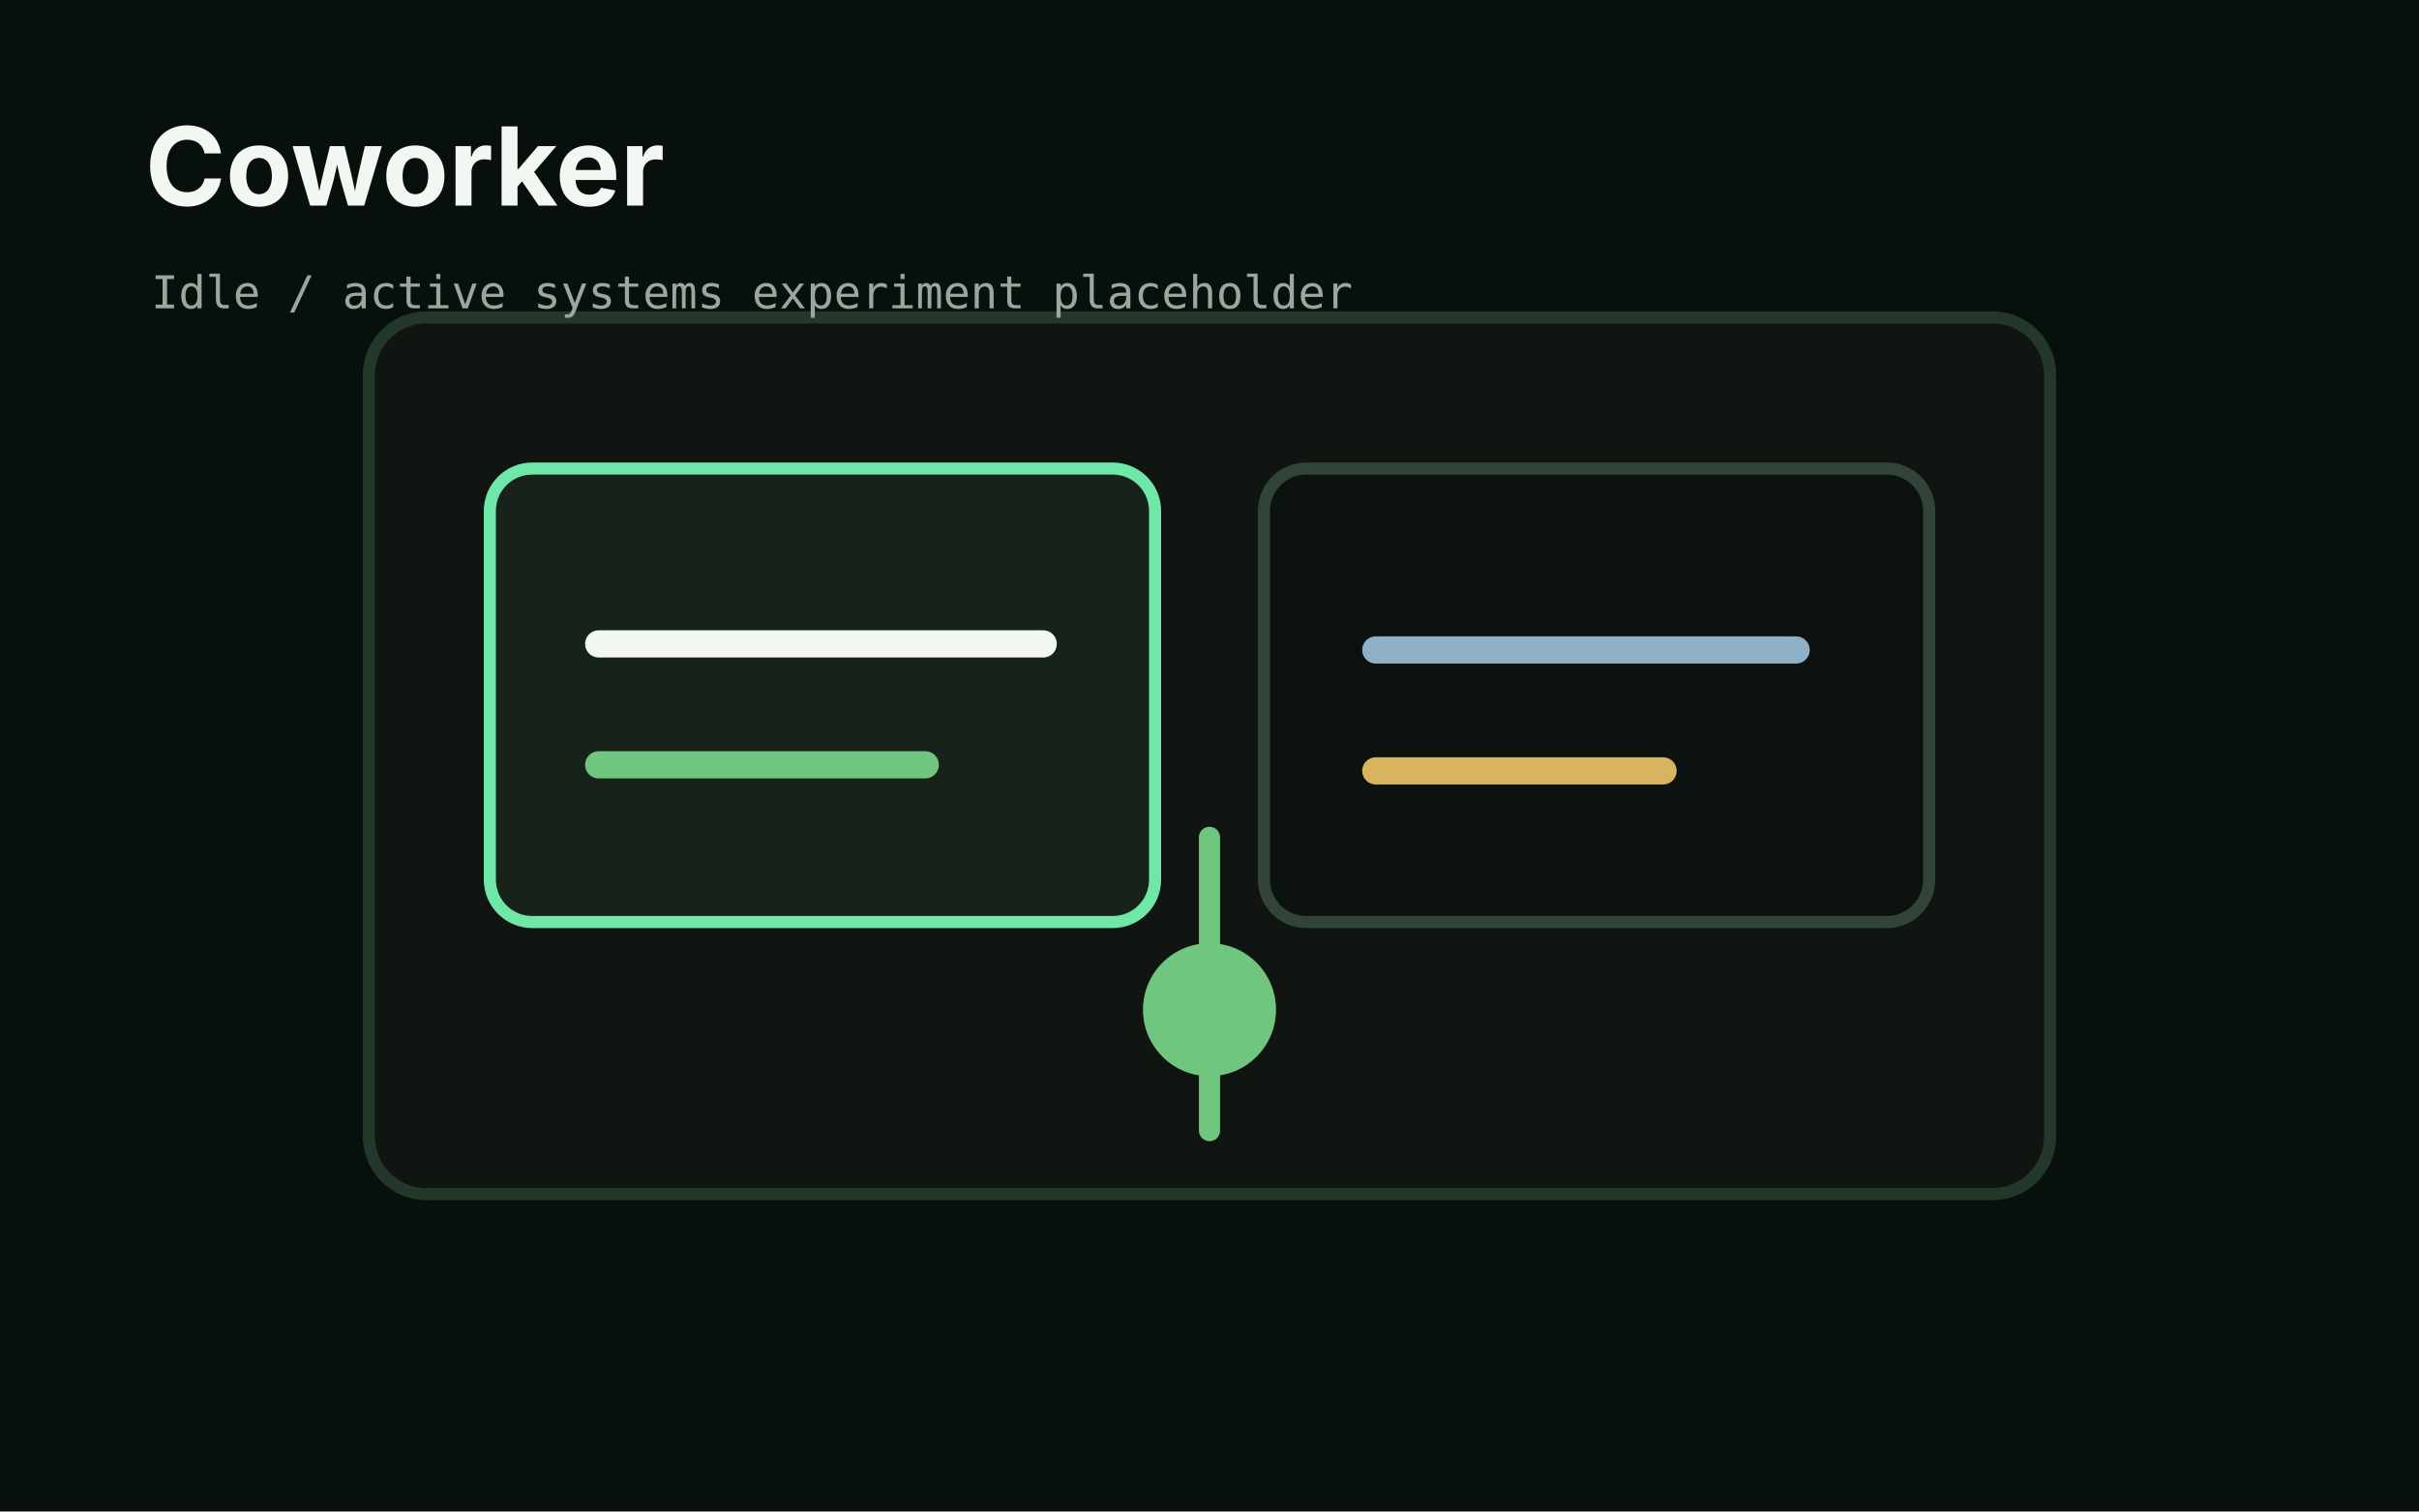
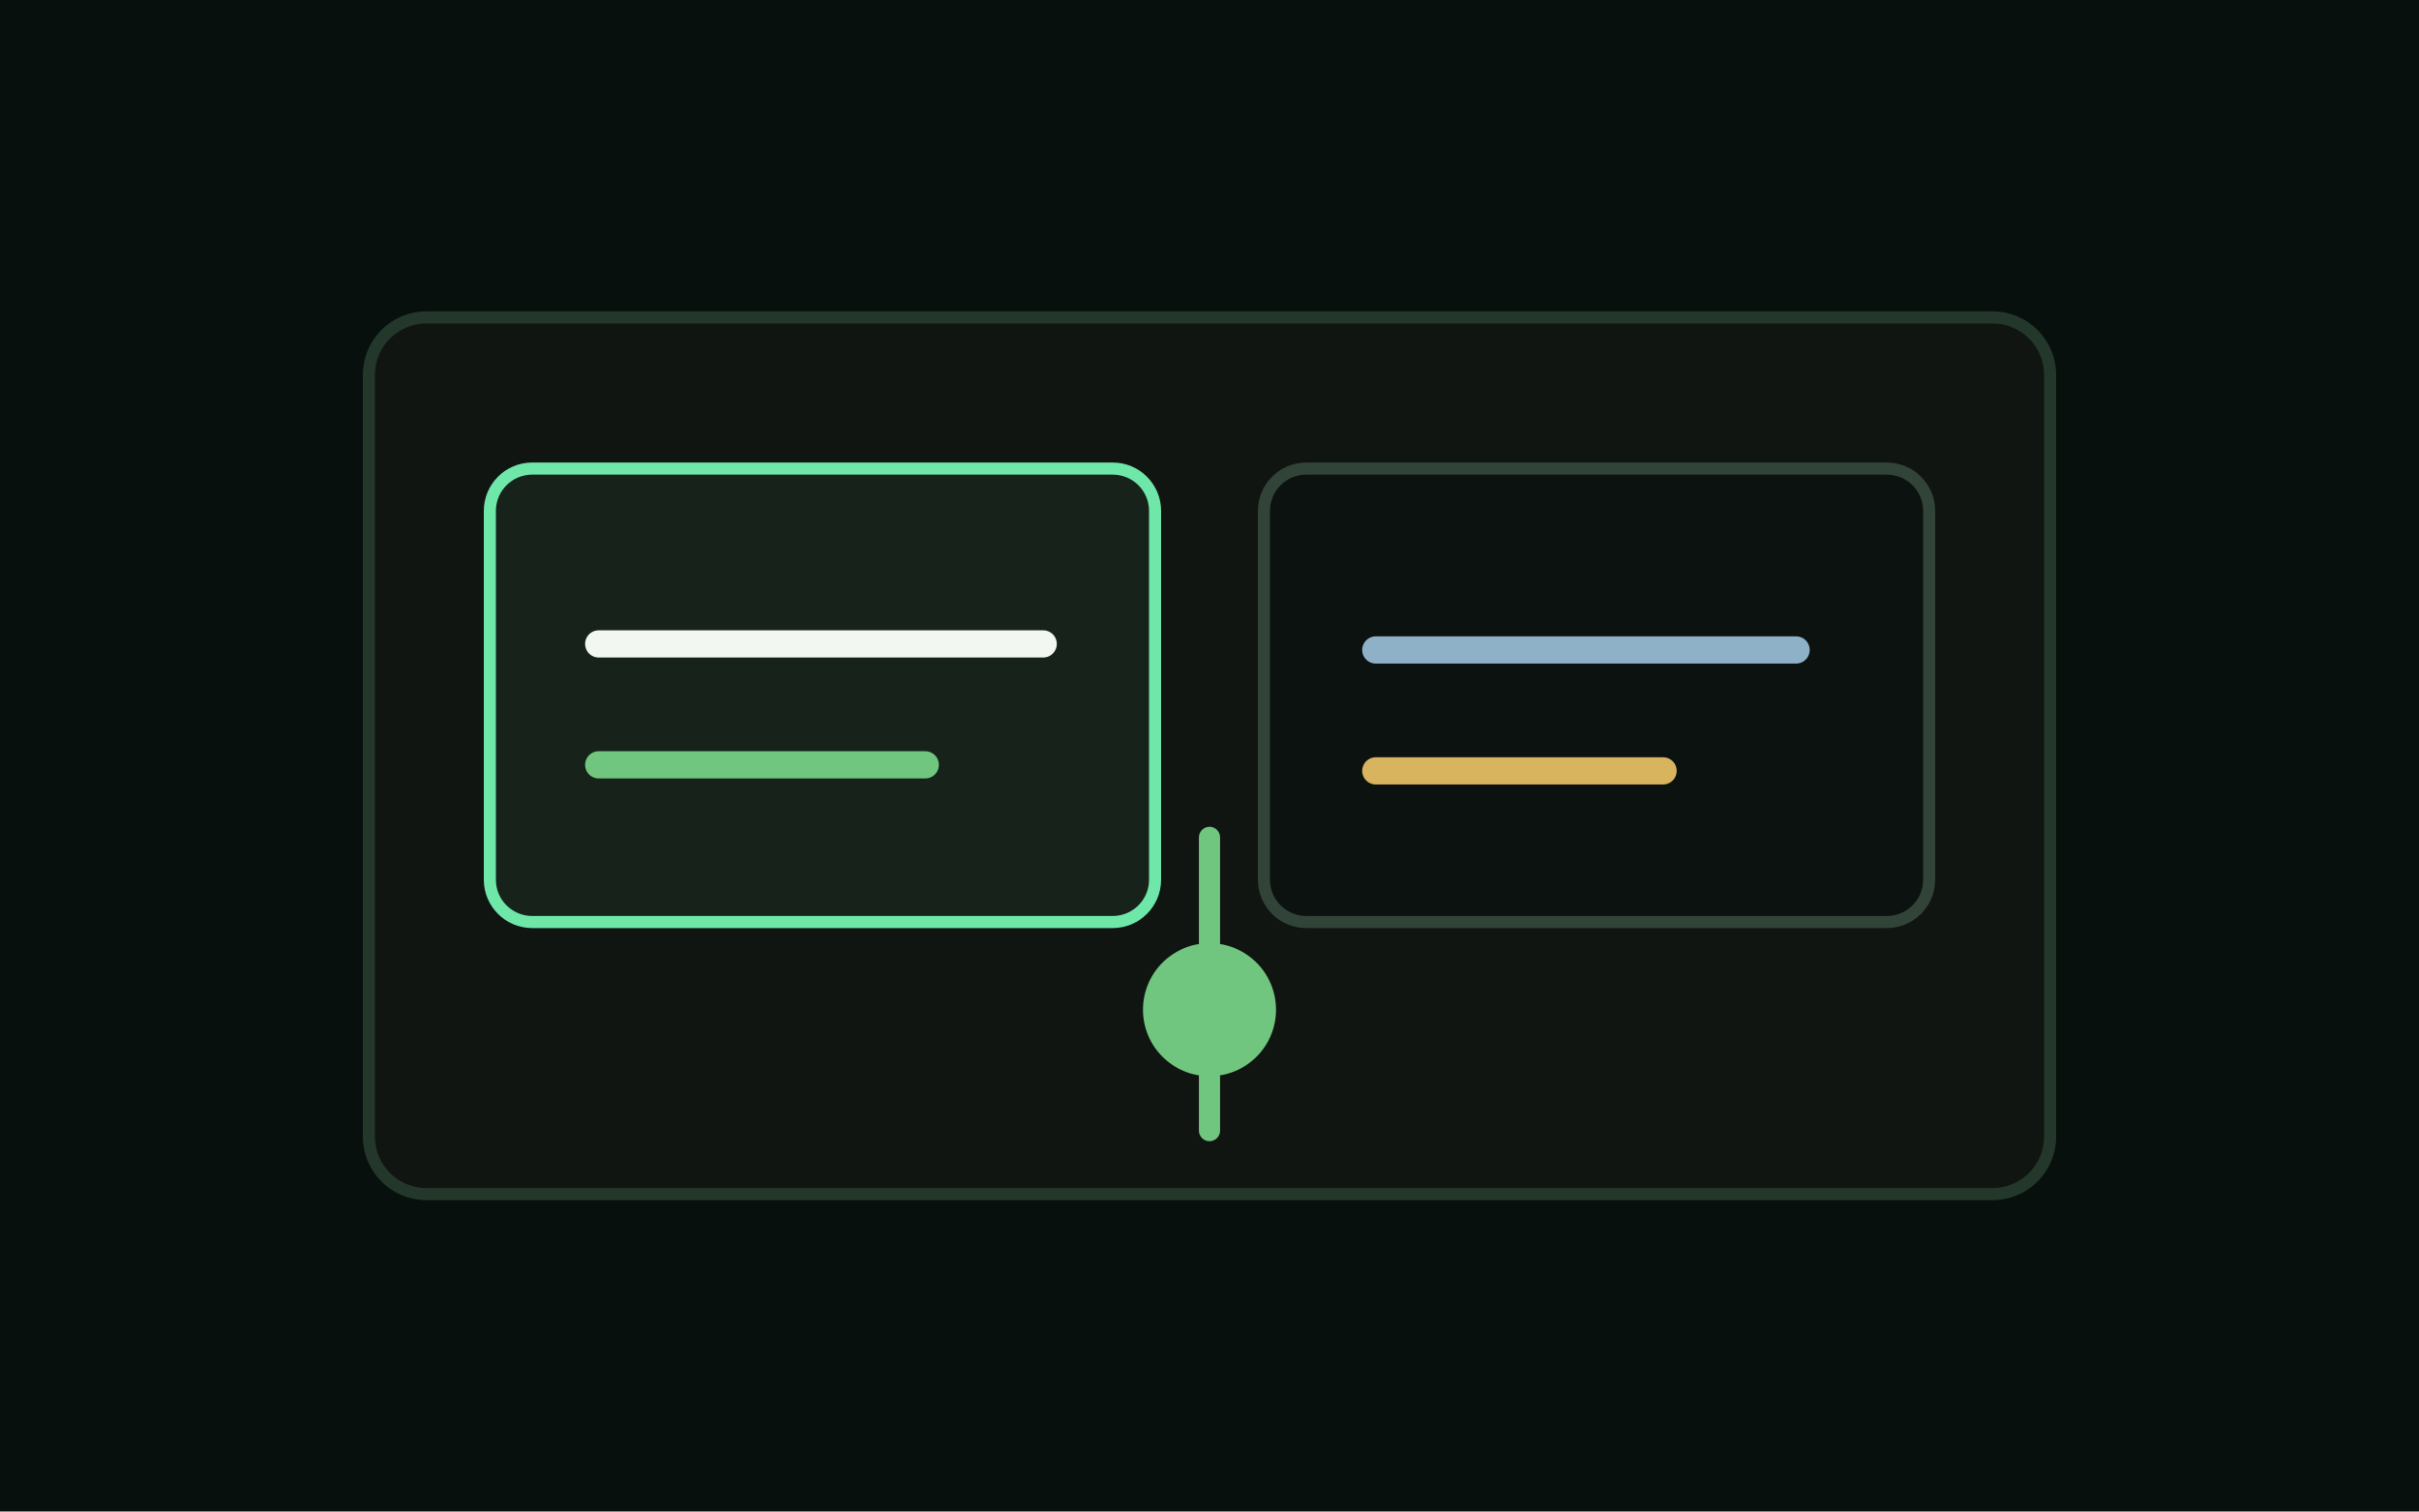
<svg xmlns="http://www.w3.org/2000/svg" width="1600" height="1000" viewBox="0 0 1600 1000" fill="none">
  <rect width="1600" height="1000" fill="#08100D" />
  <rect x="244" y="210" width="1112" height="580" rx="38" fill="#101511" stroke="#24372B" stroke-width="8" />
  <rect x="324" y="310" width="440" height="300" rx="28" fill="#17221B" stroke="#6EE7A8" stroke-width="8" />
  <rect x="836" y="310" width="440" height="300" rx="28" fill="#0C120F" stroke="#314437" stroke-width="8" />
  <path d="M396 426H690" stroke="#F3F7F2" stroke-width="18" stroke-linecap="round" />
  <path d="M396 506H612" stroke="#70C67E" stroke-width="18" stroke-linecap="round" />
  <path d="M910 430H1188" stroke="#8FB1C7" stroke-width="18" stroke-linecap="round" />
  <path d="M910 510H1100" stroke="#D8B45F" stroke-width="18" stroke-linecap="round" />
  <circle cx="800" cy="668" r="44" fill="#70C67E" />
  <path d="M800 624V554" stroke="#70C67E" stroke-width="14" stroke-linecap="round" />
  <path d="M800 712V748" stroke="#70C67E" stroke-width="14" stroke-linecap="round" />
-   <text x="96" y="136" fill="#F3F7F2" font-family="Inter, Arial, sans-serif" font-size="72" font-weight="700">Coworker</text>
-   <text x="100" y="204" fill="#9AA79D" font-family="Consolas, monospace" font-size="30">Idle / active systems experiment placeholder</text>
</svg>
